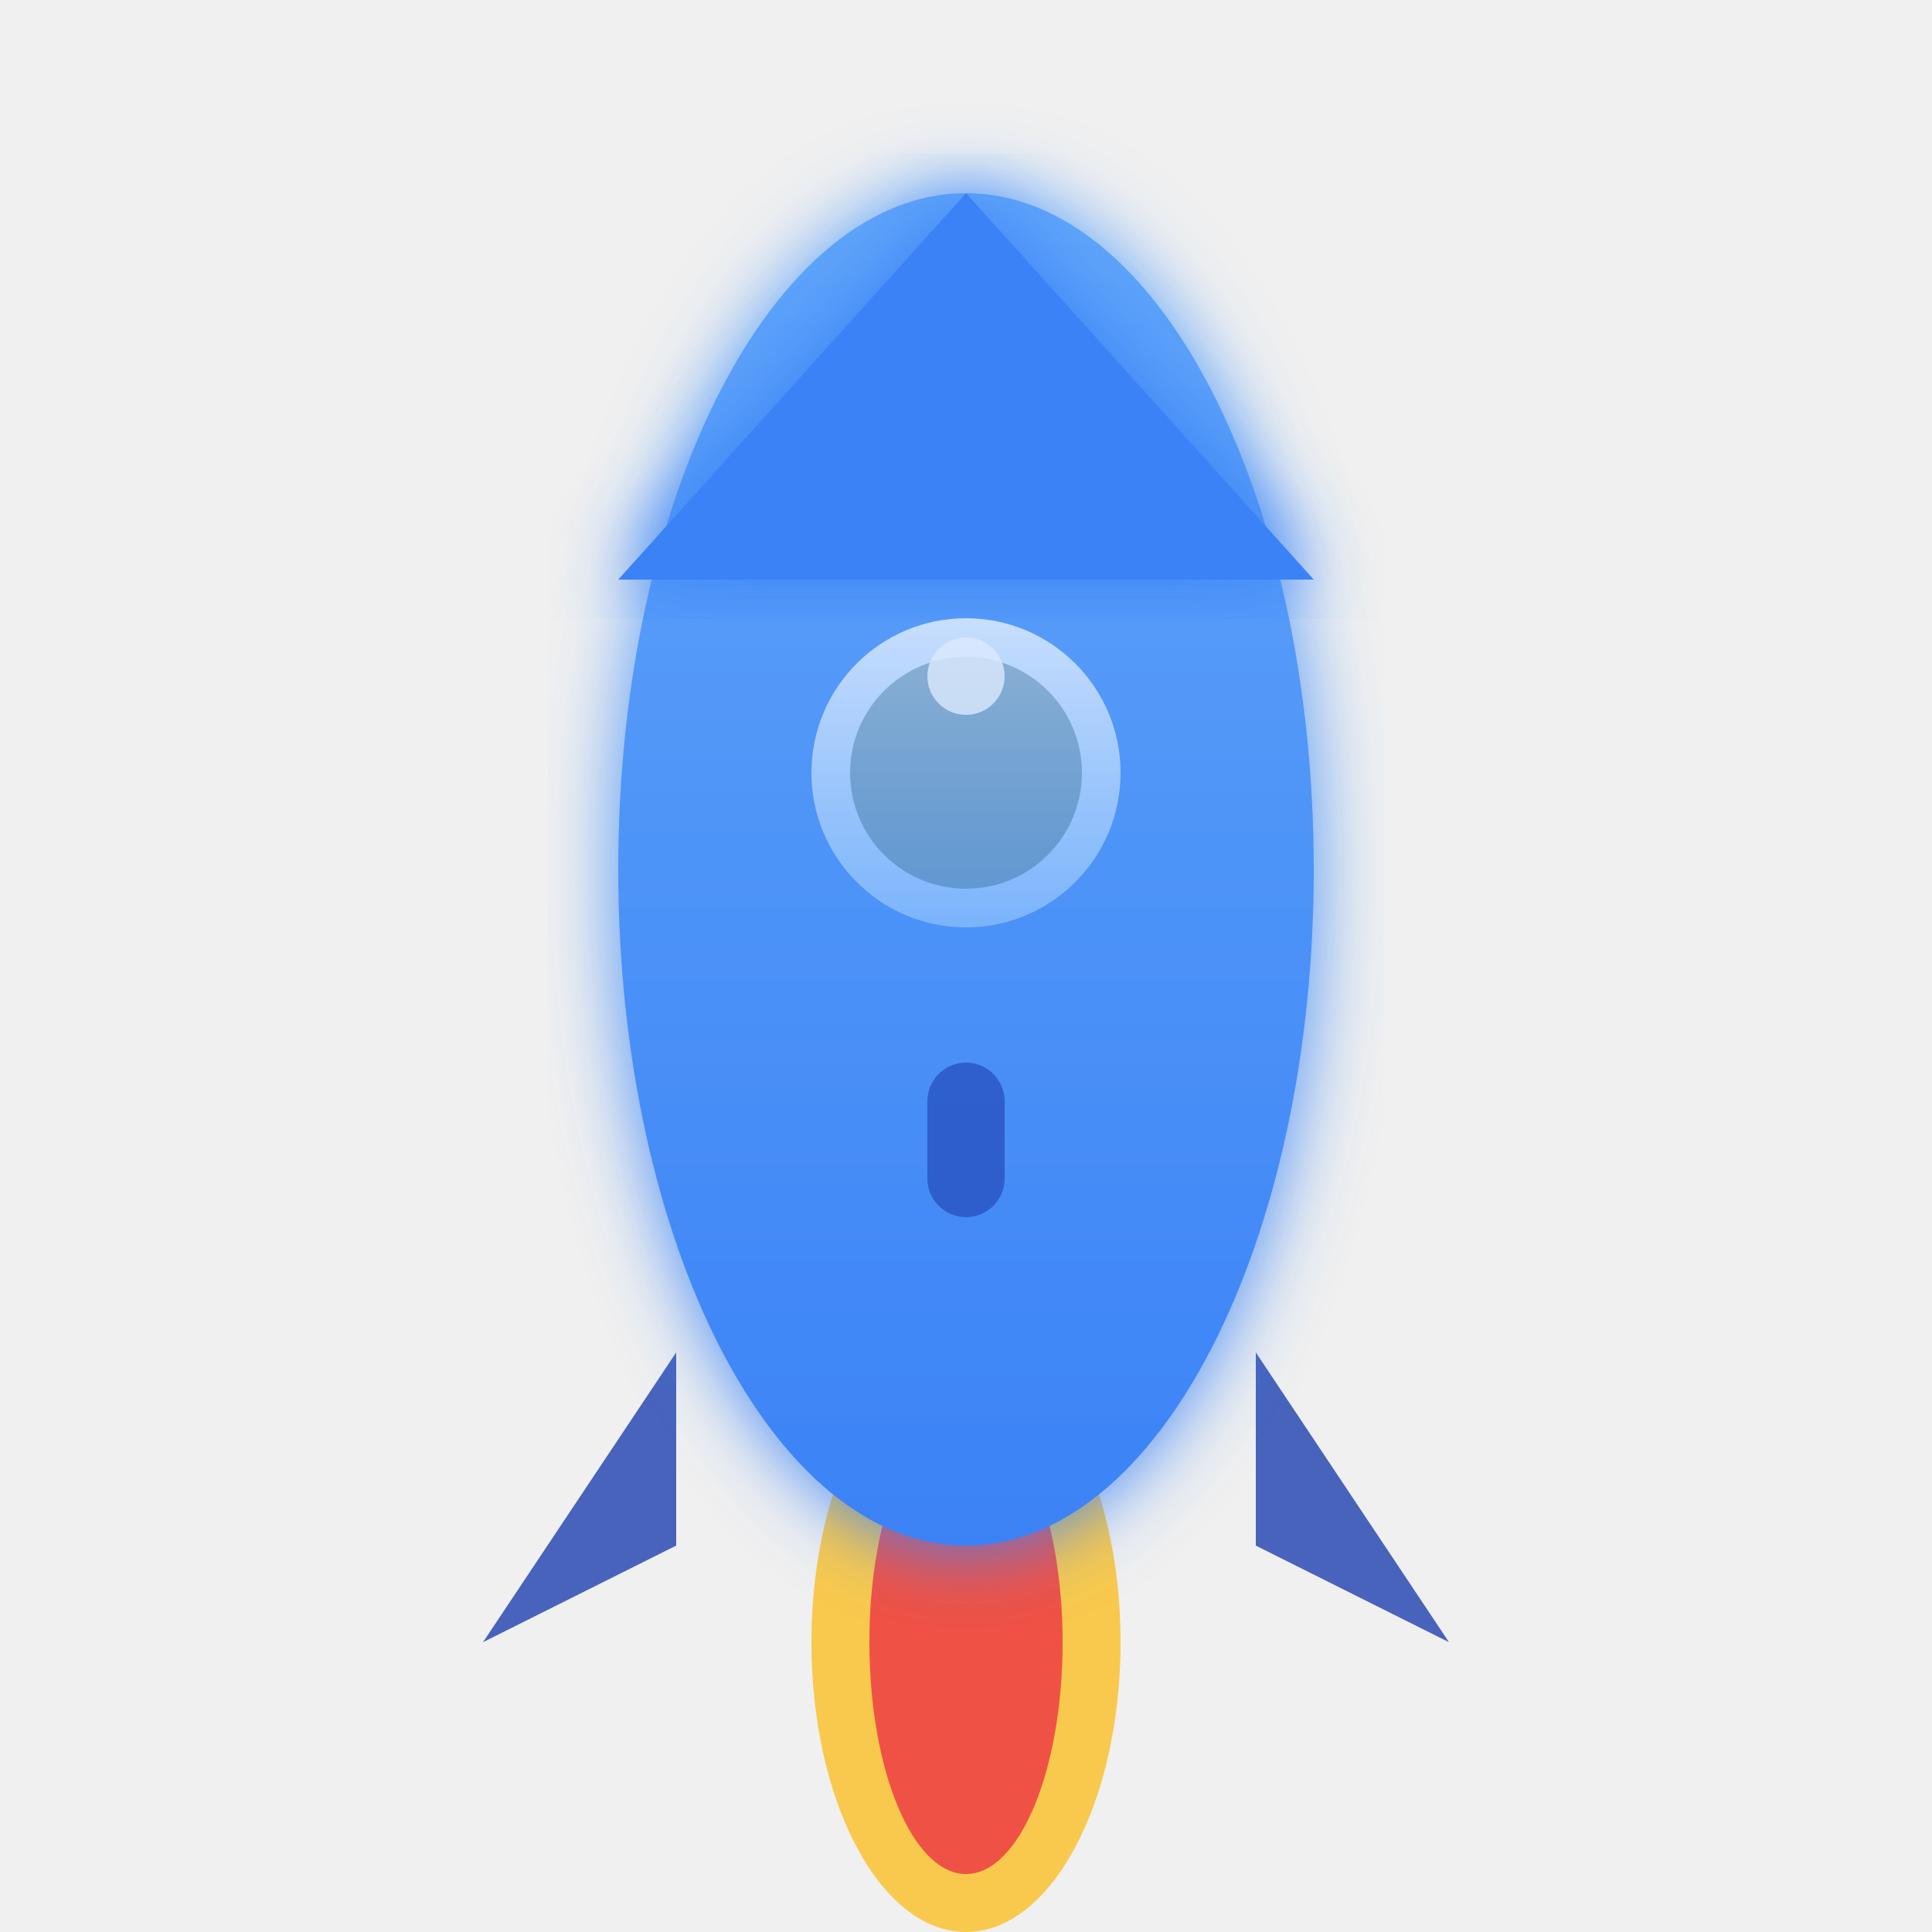
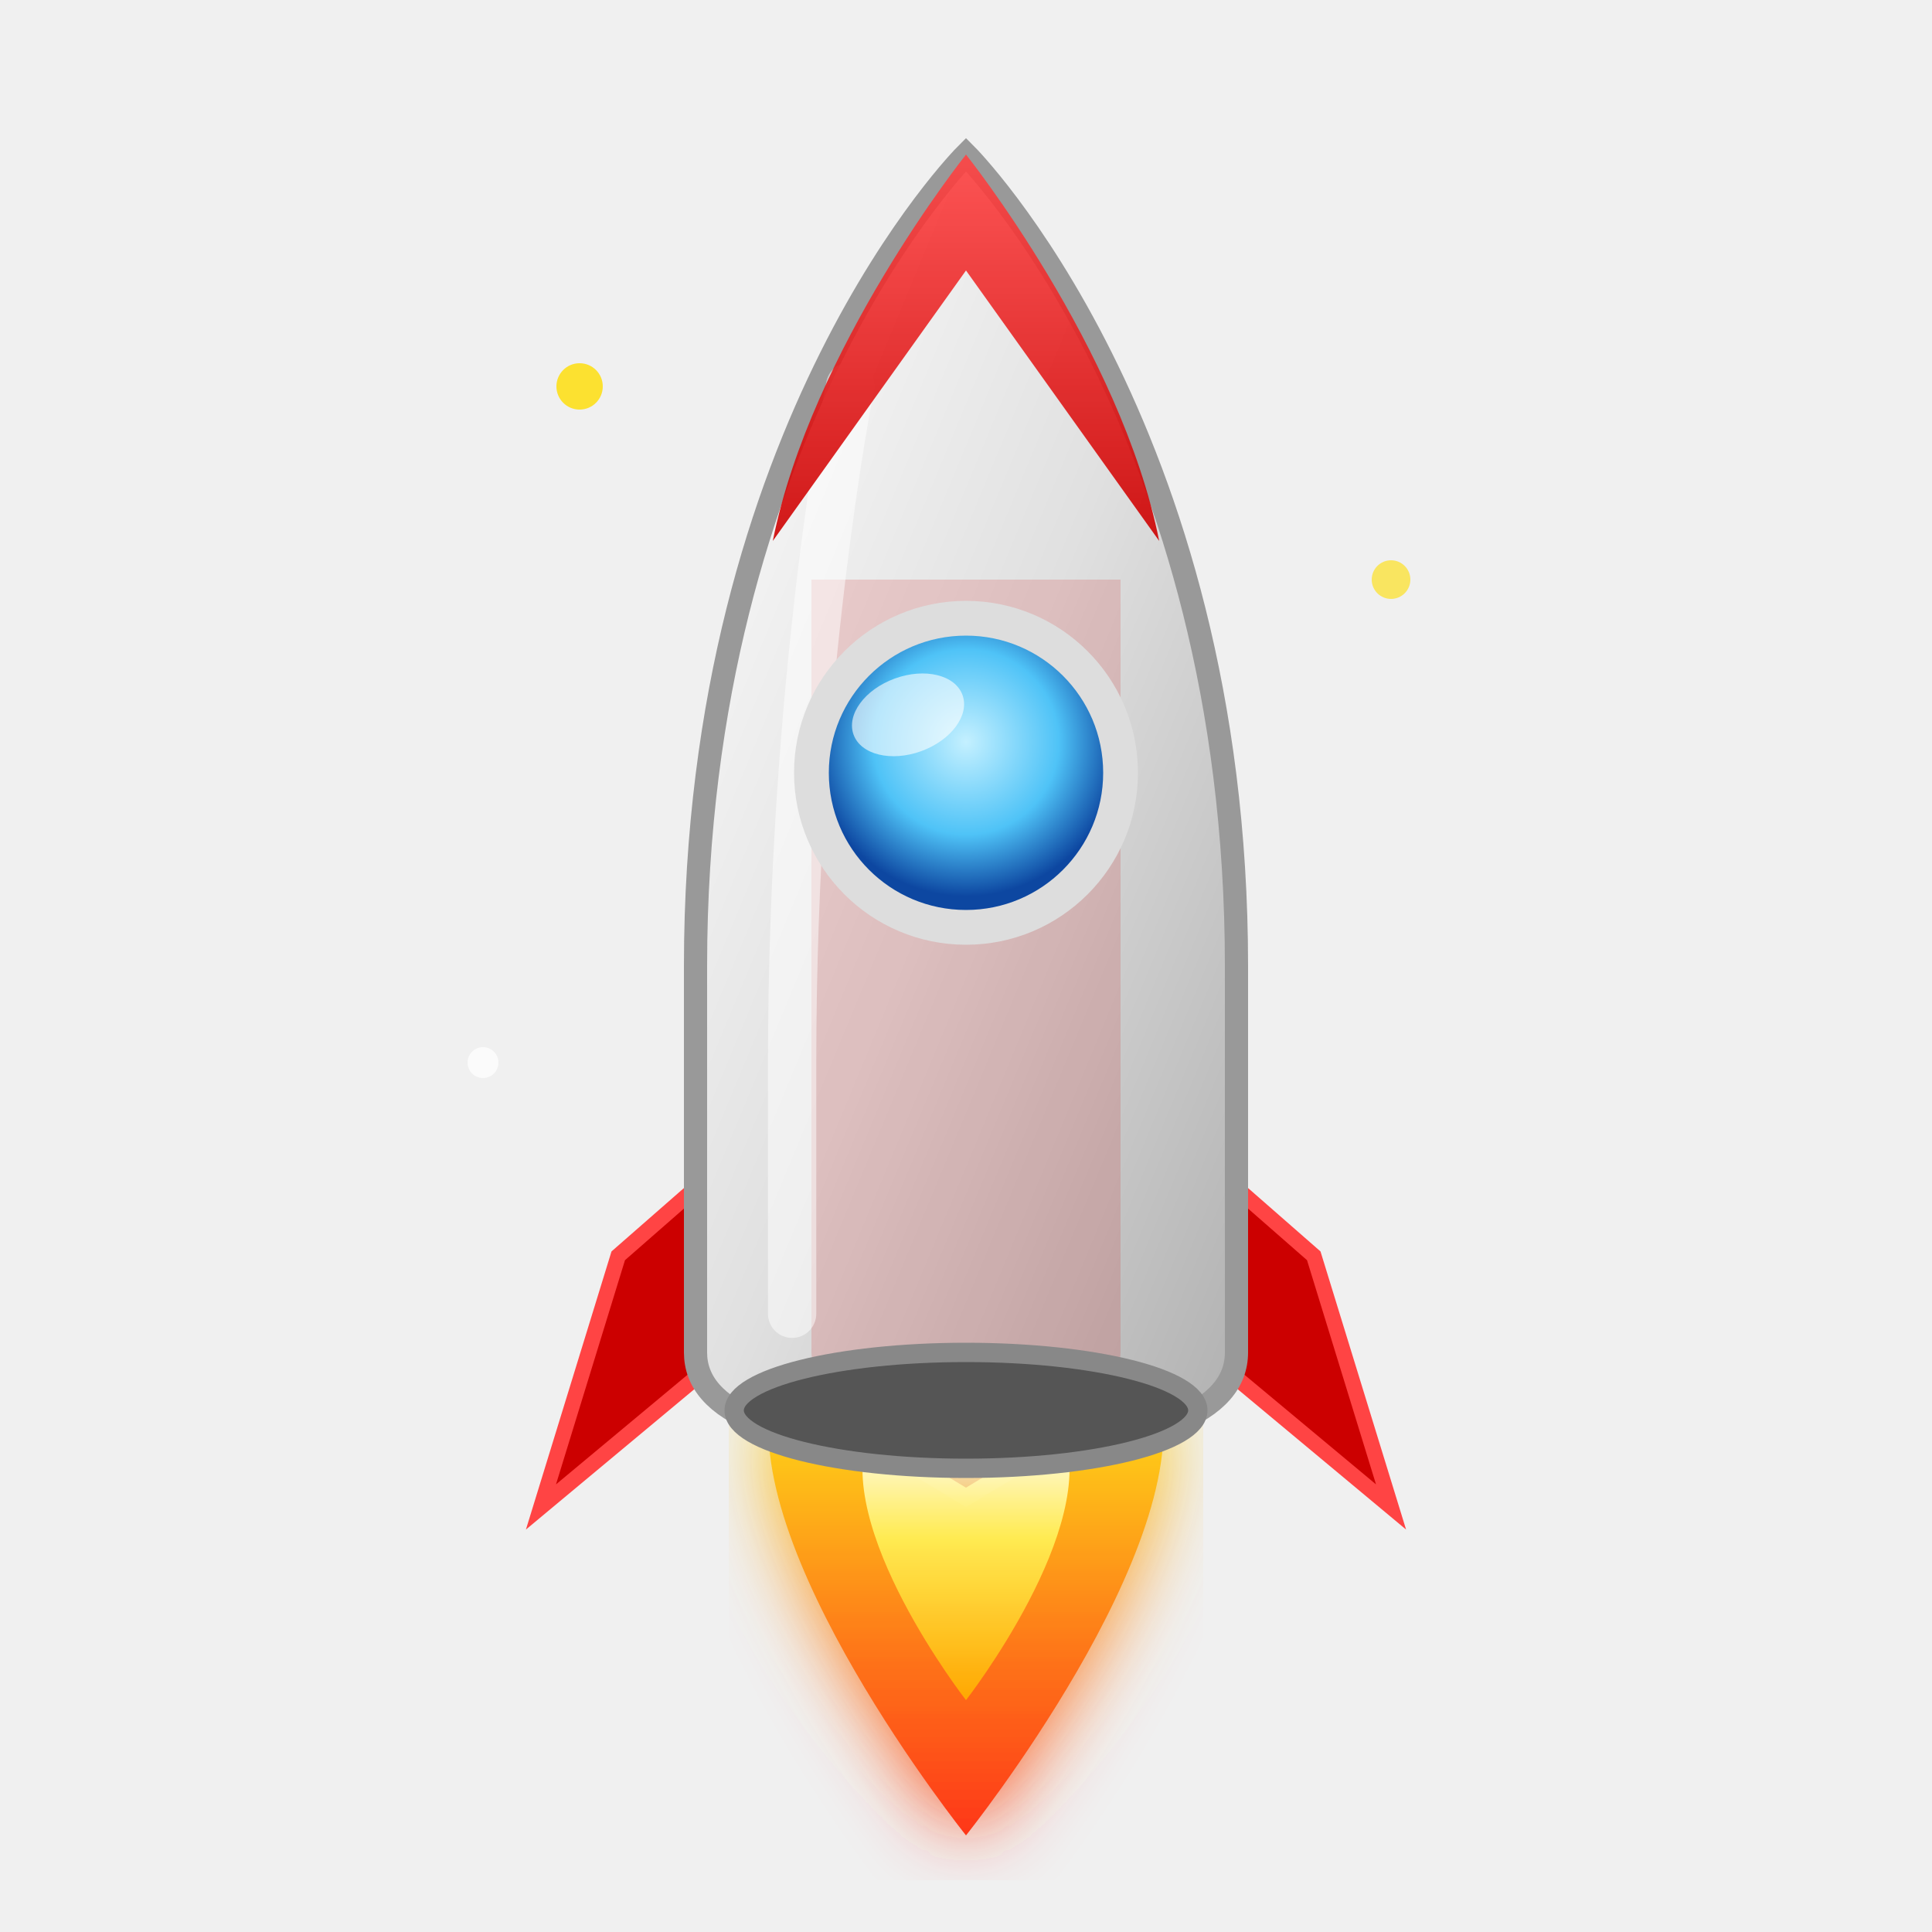
<svg xmlns="http://www.w3.org/2000/svg" viewBox="0 0 100 100" width="100" height="100">
  <defs>
-     <linearGradient id="rocketGrad" x1="0%" y1="0%" x2="0%" y2="100%">
-       <stop offset="0%" style="stop-color:#60a5fa;stop-opacity:1" />
-       <stop offset="100%" style="stop-color:#3b82f6;stop-opacity:1" />
+     <linearGradient id="body" x1="0" y1="0" x2="1" y2="1">
+       <stop offset="0%" stop-color="#ffffff" />
+       <stop offset="50%" stop-color="#e0e0e0" />
+       <stop offset="100%" stop-color="#b0b0b0" />
    </linearGradient>
-     <linearGradient id="windowGrad" x1="0%" y1="0%" x2="0%" y2="100%">
-       <stop offset="0%" style="stop-color:#dbeafe;stop-opacity:0.9" />
-       <stop offset="100%" style="stop-color:#93c5fd;stop-opacity:0.7" />
+     <linearGradient id="nose" x1="0.5" y1="0" x2="0.5" y2="1">
+       <stop offset="0%" stop-color="#ff4444" />
+       <stop offset="100%" stop-color="#cc0000" />
    </linearGradient>
+     <linearGradient id="flame1" x1="0.5" y1="0" x2="0.5" y2="1">
+       <stop offset="0%" stop-color="#ffdd00" />
+       <stop offset="60%" stop-color="#ff6600" />
+       <stop offset="100%" stop-color="#ff2200" />
+     </linearGradient>
+     <linearGradient id="flame2" x1="0.5" y1="0" x2="0.5" y2="1">
+       <stop offset="0%" stop-color="#ffffff" />
+       <stop offset="40%" stop-color="#ffee55" />
+       <stop offset="100%" stop-color="#ffaa00" />
+     </linearGradient>
+     <radialGradient id="window" cx="0.5" cy="0.4" r="0.5">
+       <stop offset="0%" stop-color="#c4f0ff" />
+       <stop offset="60%" stop-color="#4fc3f7" />
+       <stop offset="100%" stop-color="#0d47a1" />
+     </radialGradient>
    <filter id="glow">
-       <feGaussianBlur stdDeviation="2" result="coloredBlur" />
+       <feGaussianBlur stdDeviation="2" result="blur" />
      <feMerge>
-         <feMergeNode in="coloredBlur" />
+         <feMergeNode in="blur" />
        <feMergeNode in="SourceGraphic" />
      </feMerge>
    </filter>
  </defs>
-   <ellipse cx="50" cy="85" rx="8" ry="15" fill="#fbbf24" opacity="0.8">
-     <animate attributeName="ry" values="15;20;15" dur="0.3s" repeatCount="indefinite" />
-     <animate attributeName="opacity" values="0.8;1;0.8" dur="0.3s" repeatCount="indefinite" />
-   </ellipse>
-   <ellipse cx="50" cy="85" rx="5" ry="12" fill="#ef4444" opacity="0.9">
-     <animate attributeName="ry" values="12;16;12" dur="0.25s" repeatCount="indefinite" />
-   </ellipse>
-   <path d="M 35 70 L 25 85 L 35 80 Z" fill="#1e40af" opacity="0.8" />
-   <path d="M 65 70 L 75 85 L 65 80 Z" fill="#1e40af" opacity="0.8" />
-   <ellipse cx="50" cy="45" rx="18" ry="35" fill="url(#rocketGrad)" filter="url(#glow)" />
-   <path d="M 50 10 L 32 30 L 68 30 Z" fill="#3b82f6" filter="url(#glow)" />
-   <circle cx="50" cy="40" r="8" fill="url(#windowGrad)" opacity="0.95" />
-   <circle cx="50" cy="40" r="6" fill="#0c4a6e" opacity="0.3" />
-   <rect x="48" y="55" width="4" height="8" rx="2" fill="#1e40af" opacity="0.6" />
-   <circle cx="50" cy="35" r="2" fill="#dbeafe" opacity="0.8" />
+   <path d="M50 95 C50 95 38 80 40 72 L50 78 L60 72 C62 80 50 95 50 95Z" fill="url(#flame1)" opacity="0.9" filter="url(#glow)">
+     <animate attributeName="d" values="M50 95 C50 95 38 80 40 72 L50 78 L60 72 C62 80 50 95 50 95Z;               M50 98 C50 98 36 82 40 72 L50 76 L60 72 C64 82 50 98 50 98Z;               M50 95 C50 95 38 80 40 72 L50 78 L60 72 C62 80 50 95 50 95Z" dur="0.3s" repeatCount="indefinite" />
+   </path>
+   <path d="M50 88 C50 88 43 79 45 74 L50 77 L55 74 C57 79 50 88 50 88Z" fill="url(#flame2)" opacity="0.95">
+     <animate attributeName="d" values="M50 88 C50 88 43 79 45 74 L50 77 L55 74 C57 79 50 88 50 88Z;               M50 90 C50 90 42 80 45 74 L50 76 L55 74 C58 80 50 90 50 90Z;               M50 88 C50 88 43 79 45 74 L50 77 L55 74 C57 79 50 88 50 88Z" dur="0.2s" repeatCount="indefinite" />
+   </path>
+   <path d="M40 68 L28 78 L32 65 L40 58Z" fill="#cc0000" stroke="#ff4444" stroke-width="0.8" />
+   <path d="M60 68 L72 78 L68 65 L60 58Z" fill="#cc0000" stroke="#ff4444" stroke-width="0.8" />
+   <path d="M50 8 C50 8 36 22 36 50 L36 70 C36 73 40 75 50 75 C60 75 64 73 64 70 L64 50 C64 22 50 8 50 8Z" fill="url(#body)" stroke="#999999" stroke-width="1.2" />
+   <path d="M42 30 L42 70 C42 72 46 73 50 73 C54 73 58 72 58 70 L58 30Z" fill="rgba(204,0,0,0.15)" stroke="none" />
+   <path d="M44 20 C44 20 41 35 41 55 L41 68" fill="none" stroke="rgba(255,255,255,0.5)" stroke-width="2.5" stroke-linecap="round" />
+   <path d="M50 8 C50 8 42 18 40 28 L50 14 L60 28 C58 18 50 8 50 8Z" fill="url(#nose)" opacity="0.9" />
+   <circle cx="50" cy="40" r="8" fill="url(#window)" stroke="#dddddd" stroke-width="1.8" />
+   <ellipse cx="47" cy="37" rx="3" ry="2" fill="rgba(255,255,255,0.6)" transform="rotate(-20 47 37)" />
+   <ellipse cx="50" cy="73" rx="12" ry="3" fill="#555555" stroke="#888888" stroke-width="1" />
+   <circle cx="30" cy="20" r="1.2" fill="#ffdd00" opacity="0.8">
+     <animate attributeName="opacity" values="0.8;0.2;0.8" dur="1.5s" repeatCount="indefinite" />
+   </circle>
+   <circle cx="72" cy="30" r="1" fill="#ffdd00" opacity="0.6">
+     <animate attributeName="opacity" values="0.6;0.1;0.6" dur="2s" repeatCount="indefinite" />
+   </circle>
+   <circle cx="25" cy="55" r="0.8" fill="#ffffff" opacity="0.7">
+     <animate attributeName="opacity" values="0.7;0.2;0.7" dur="1.8s" repeatCount="indefinite" />
+   </circle>
</svg>
